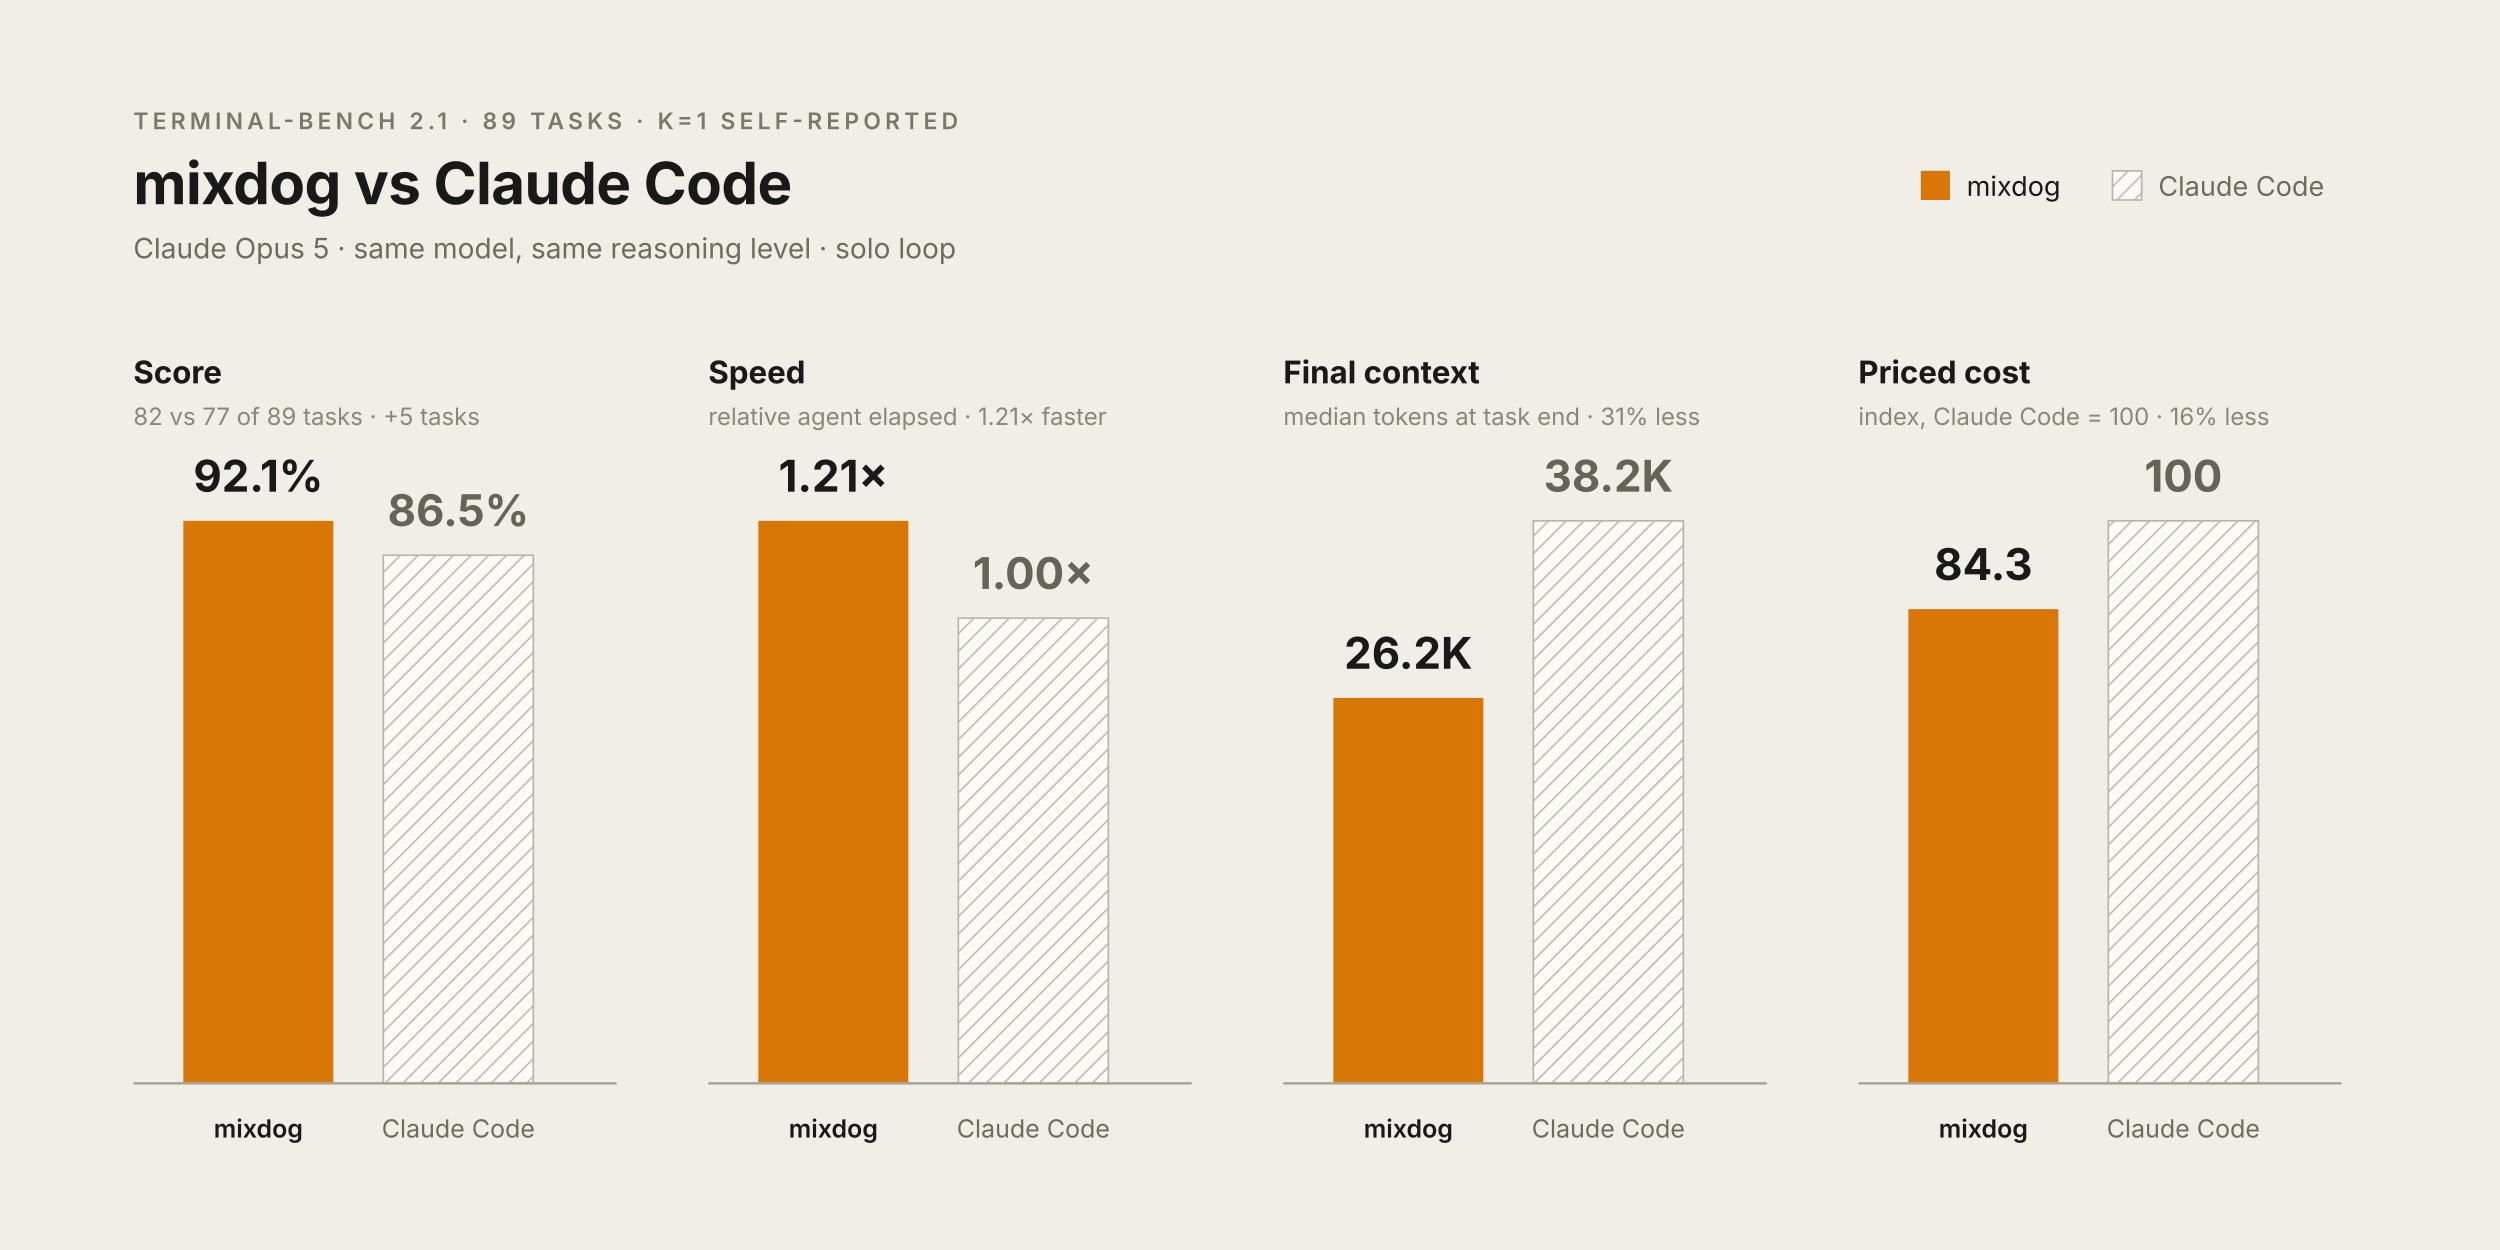
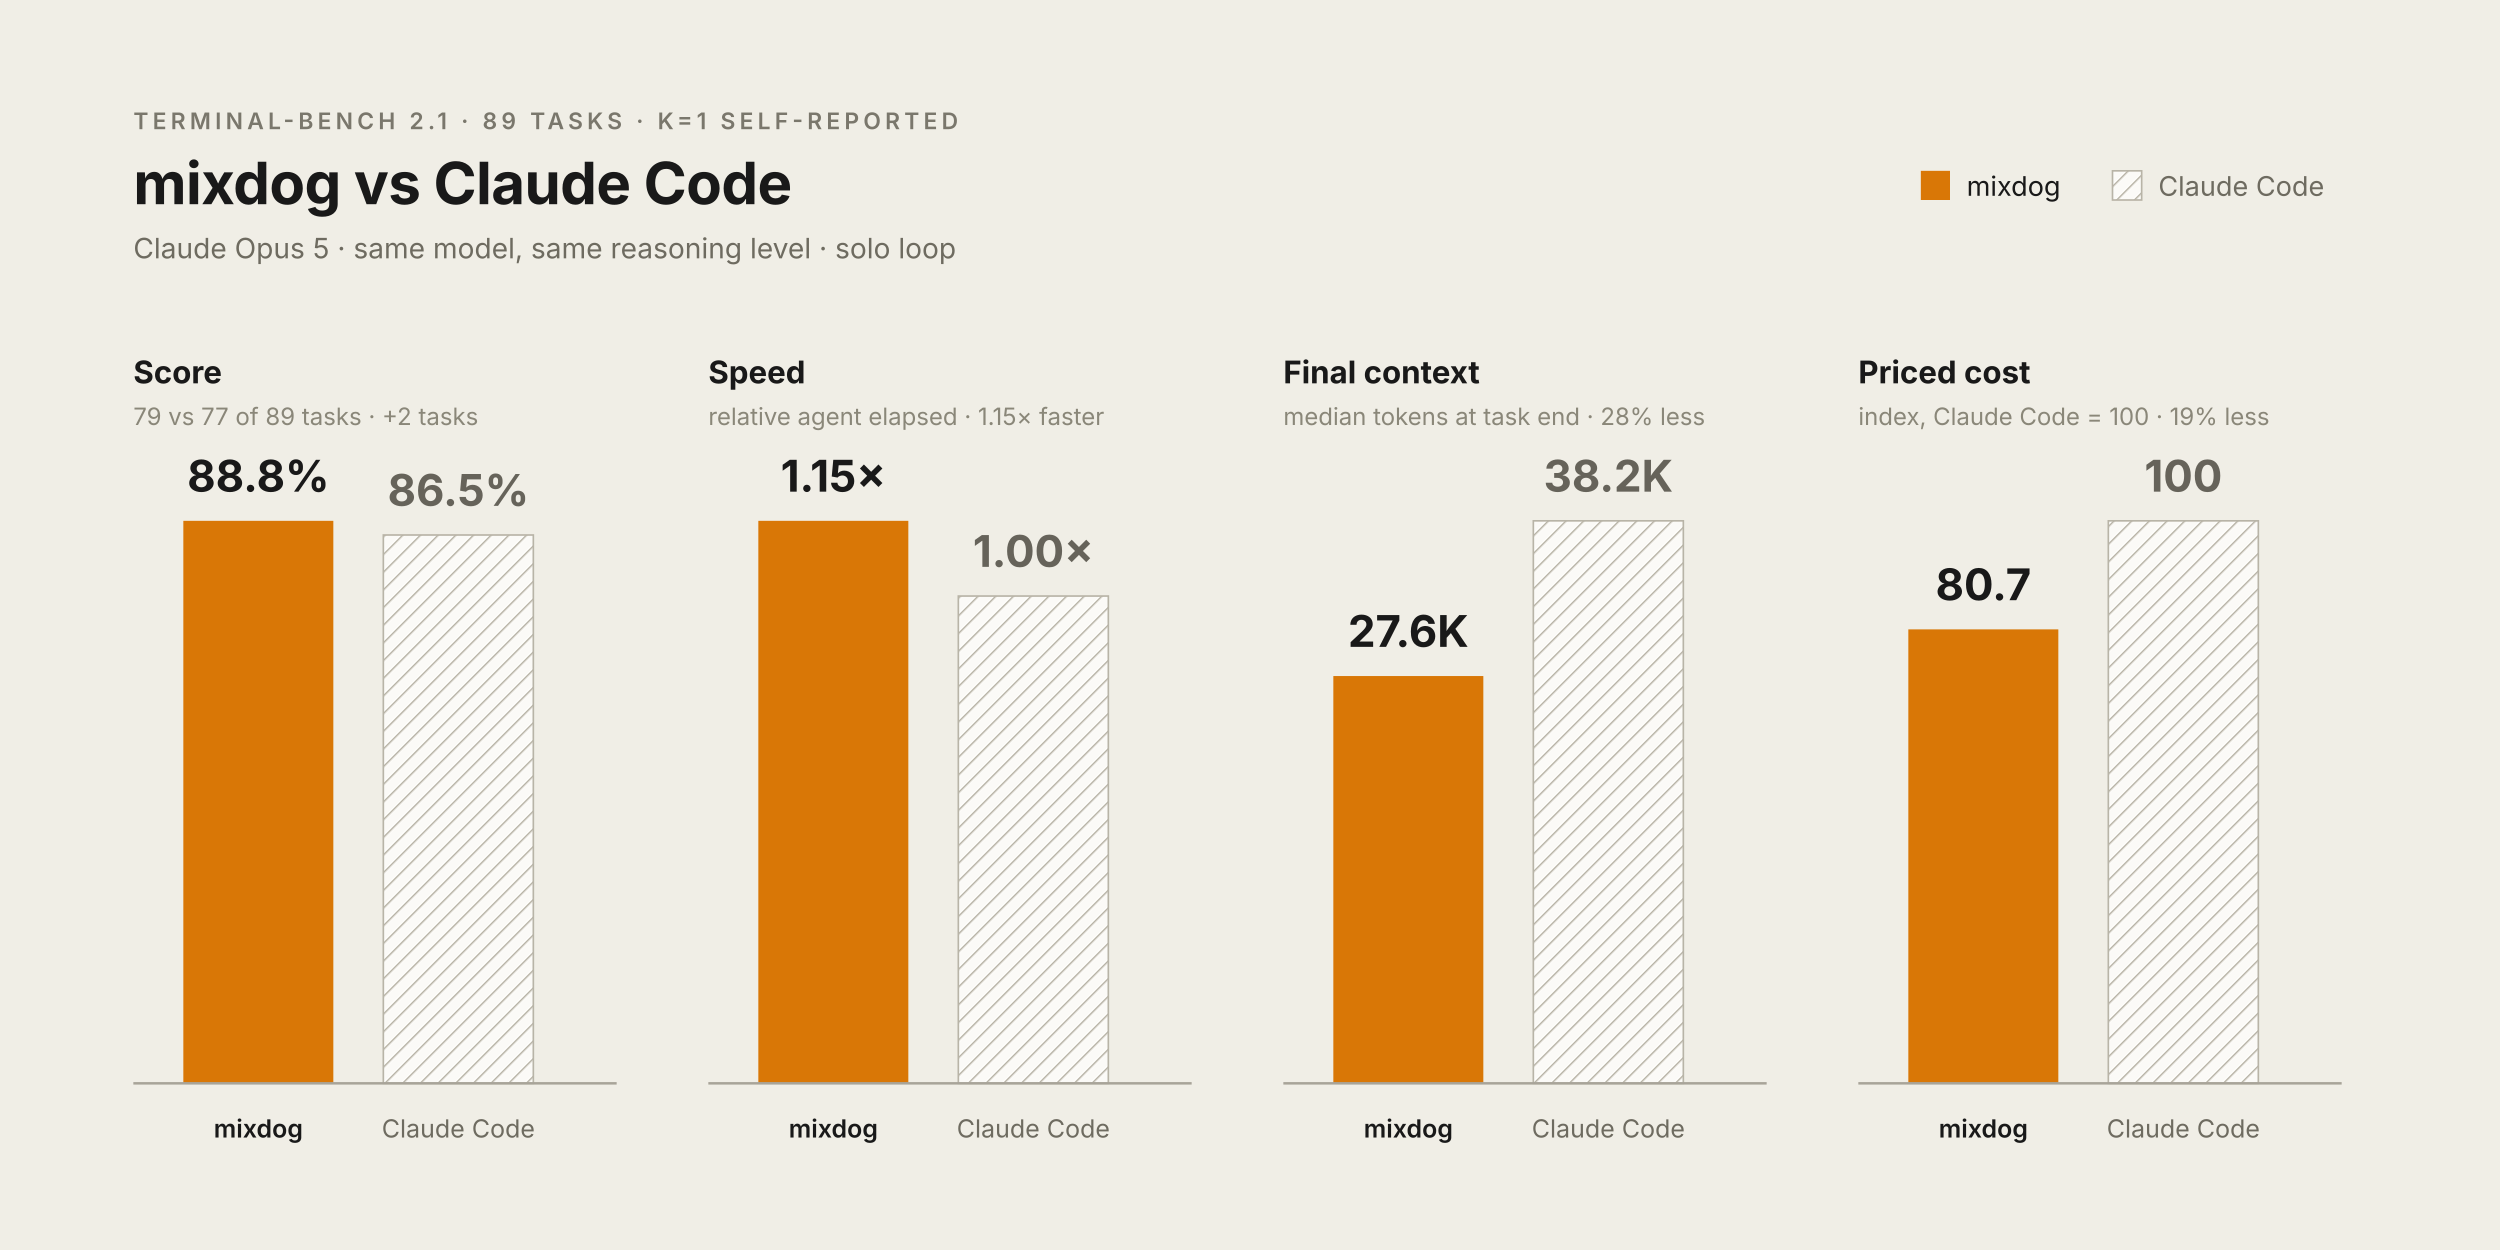
<svg xmlns="http://www.w3.org/2000/svg" width="1200" height="600" viewBox="0 0 1200 600" role="img" aria-labelledby="t d" font-family="Styrene A,Segoe UI Variable Display,Segoe UI,Inter,Helvetica Neue,Arial,sans-serif">
  <defs>
    <pattern id="hatch" patternUnits="userSpaceOnUse" width="6" height="6" patternTransform="rotate(45)">
      <rect width="6" height="6" fill="#FBFAF7" />
      <line x1="0" y1="0" x2="0" y2="6" stroke="#B8B4A7" stroke-width="1.4" />
    </pattern>
  </defs>
  <rect width="1200" height="600" fill="#F0EEE6" />
  <text x="64" y="62" font-size="11" letter-spacing="2" font-weight="600" fill="#7A776C">TERMINAL-BENCH 2.1 · 89 TASKS · K=1 SELF-REPORTED</text>
  <text x="64" y="98" font-size="28" font-weight="650" letter-spacing="-0.3" fill="#191919">mixdog vs Claude Code</text>
  <text x="64" y="124" font-size="13.5" fill="#6E6B60">Claude Opus 5 · same model, same reasoning level · solo loop</text>
  <rect x="922" y="82" width="14" height="14" fill="#D97706" />
  <text x="944" y="94" font-size="13" fill="#191919">mixdog</text>
  <rect x="1014" y="82" width="14" height="14" fill="url(#hatch)" stroke="#B8B4A7" stroke-width="0.8" />
  <text x="1036" y="94" font-size="13" fill="#6E6B60">Claude Code</text>
  <text x="64" y="184" font-size="15" font-weight="650" fill="#191919">Score</text>
-   <text x="64" y="204" font-size="11.5" fill="#8A8779">82 vs 77 of 89 tasks · +5 tasks</text>
+   <text x="64" y="204" font-size="11.5" fill="#8A8779">79 vs 77 of 89 tasks · +2 tasks</text>
  <rect x="88" y="250" width="72" height="270" fill="#D97706" />
-   <text x="124" y="236" text-anchor="middle" font-size="21" font-weight="650" fill="#191919">92.1%</text>
-   <rect x="184" y="266.5" width="72" height="253.5" fill="url(#hatch)" stroke="#B8B4A7" stroke-width="0.8" />
-   <text x="220" y="252.5" text-anchor="middle" font-size="21" font-weight="650" fill="#66635A">86.5%</text>
+   <text x="124" y="236" text-anchor="middle" font-size="21" font-weight="650" fill="#191919">88.8%</text>
+   <rect x="184" y="256.8" width="72" height="263.2" fill="url(#hatch)" stroke="#B8B4A7" stroke-width="0.8" />
+   <text x="220" y="242.8" text-anchor="middle" font-size="21" font-weight="650" fill="#66635A">86.5%</text>
  <line x1="64" y1="520" x2="296" y2="520" stroke="#A8A499" stroke-width="1.2" />
  <text x="124" y="546" text-anchor="middle" font-size="12" font-weight="600" fill="#191919">mixdog</text>
  <text x="220" y="546" text-anchor="middle" font-size="12" fill="#6E6B60">Claude Code</text>
  <text x="340" y="184" font-size="15" font-weight="650" fill="#191919">Speed</text>
-   <text x="340" y="204" font-size="11.5" fill="#8A8779">relative agent elapsed · 1.21× faster</text>
+   <text x="340" y="204" font-size="11.5" fill="#8A8779">relative agent elapsed · 1.15× faster</text>
  <rect x="364" y="250" width="72" height="270" fill="#D97706" />
-   <text x="400" y="236" text-anchor="middle" font-size="21" font-weight="650" fill="#191919">1.21×</text>
-   <rect x="460" y="296.7" width="72" height="223.3" fill="url(#hatch)" stroke="#B8B4A7" stroke-width="0.8" />
-   <text x="496" y="282.7" text-anchor="middle" font-size="21" font-weight="650" fill="#66635A">1.00×</text>
+   <text x="400" y="236" text-anchor="middle" font-size="21" font-weight="650" fill="#191919">1.15×</text>
+   <rect x="460" y="286.1" width="72" height="233.9" fill="url(#hatch)" stroke="#B8B4A7" stroke-width="0.8" />
+   <text x="496" y="272.1" text-anchor="middle" font-size="21" font-weight="650" fill="#66635A">1.00×</text>
  <line x1="340" y1="520" x2="572" y2="520" stroke="#A8A499" stroke-width="1.2" />
  <text x="400" y="546" text-anchor="middle" font-size="12" font-weight="600" fill="#191919">mixdog</text>
  <text x="496" y="546" text-anchor="middle" font-size="12" fill="#6E6B60">Claude Code</text>
  <text x="616" y="184" font-size="15" font-weight="650" fill="#191919">Final context</text>
-   <text x="616" y="204" font-size="11.5" fill="#8A8779">median tokens at task end · 31% less</text>
-   <rect x="640" y="335" width="72" height="185" fill="#D97706" />
-   <text x="676" y="321" text-anchor="middle" font-size="21" font-weight="650" fill="#191919">26.2K</text>
+   <text x="616" y="204" font-size="11.5" fill="#8A8779">median tokens at task end · 28% less</text>
+   <rect x="640" y="324.5" width="72" height="195.5" fill="#D97706" />
+   <text x="676" y="310.5" text-anchor="middle" font-size="21" font-weight="650" fill="#191919">27.6K</text>
  <rect x="736" y="250" width="72" height="270" fill="url(#hatch)" stroke="#B8B4A7" stroke-width="0.8" />
  <text x="772" y="236" text-anchor="middle" font-size="21" font-weight="650" fill="#66635A">38.2K</text>
  <line x1="616" y1="520" x2="848" y2="520" stroke="#A8A499" stroke-width="1.2" />
  <text x="676" y="546" text-anchor="middle" font-size="12" font-weight="600" fill="#191919">mixdog</text>
  <text x="772" y="546" text-anchor="middle" font-size="12" fill="#6E6B60">Claude Code</text>
  <text x="892" y="184" font-size="15" font-weight="650" fill="#191919">Priced cost</text>
-   <text x="892" y="204" font-size="11.5" fill="#8A8779">index, Claude Code = 100 · 16% less</text>
-   <rect x="916" y="292.4" width="72" height="227.6" fill="#D97706" />
-   <text x="952" y="278.4" text-anchor="middle" font-size="21" font-weight="650" fill="#191919">84.3</text>
+   <text x="892" y="204" font-size="11.5" fill="#8A8779">index, Claude Code = 100 · 19% less</text>
+   <rect x="916" y="302.1" width="72" height="217.9" fill="#D97706" />
+   <text x="952" y="288.1" text-anchor="middle" font-size="21" font-weight="650" fill="#191919">80.7</text>
  <rect x="1012" y="250" width="72" height="270" fill="url(#hatch)" stroke="#B8B4A7" stroke-width="0.8" />
  <text x="1048" y="236" text-anchor="middle" font-size="21" font-weight="650" fill="#66635A">100</text>
  <line x1="892" y1="520" x2="1124" y2="520" stroke="#A8A499" stroke-width="1.2" />
  <text x="952" y="546" text-anchor="middle" font-size="12" font-weight="600" fill="#191919">mixdog</text>
  <text x="1048" y="546" text-anchor="middle" font-size="12" fill="#6E6B60">Claude Code</text>
</svg>
